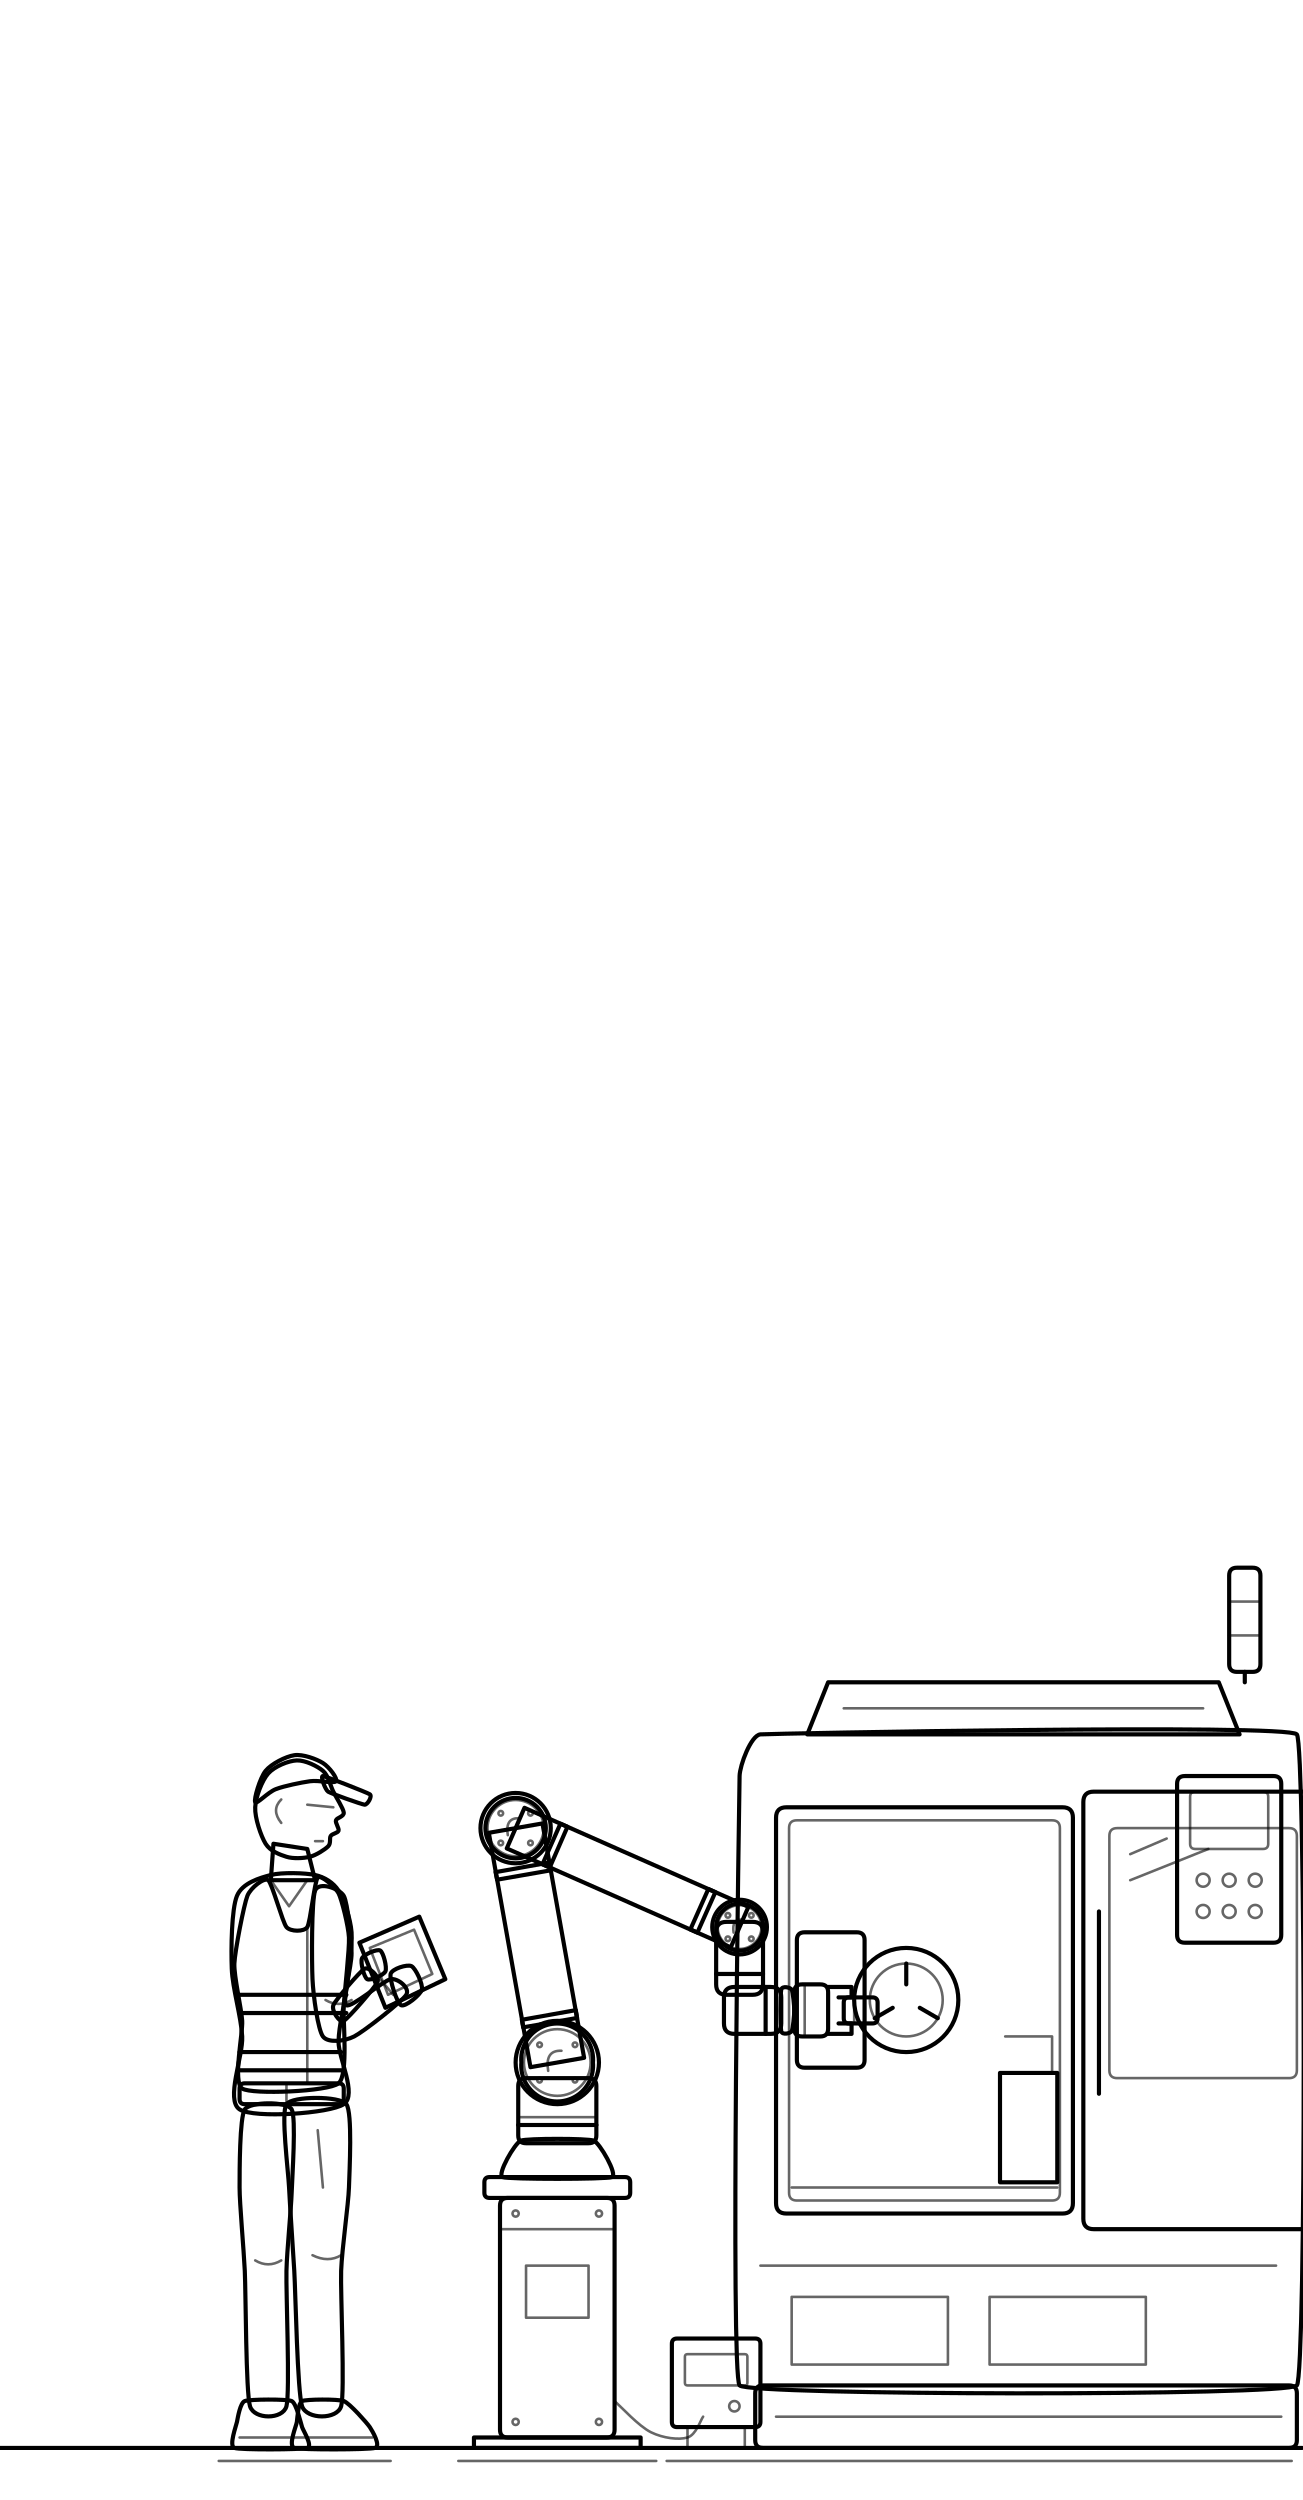
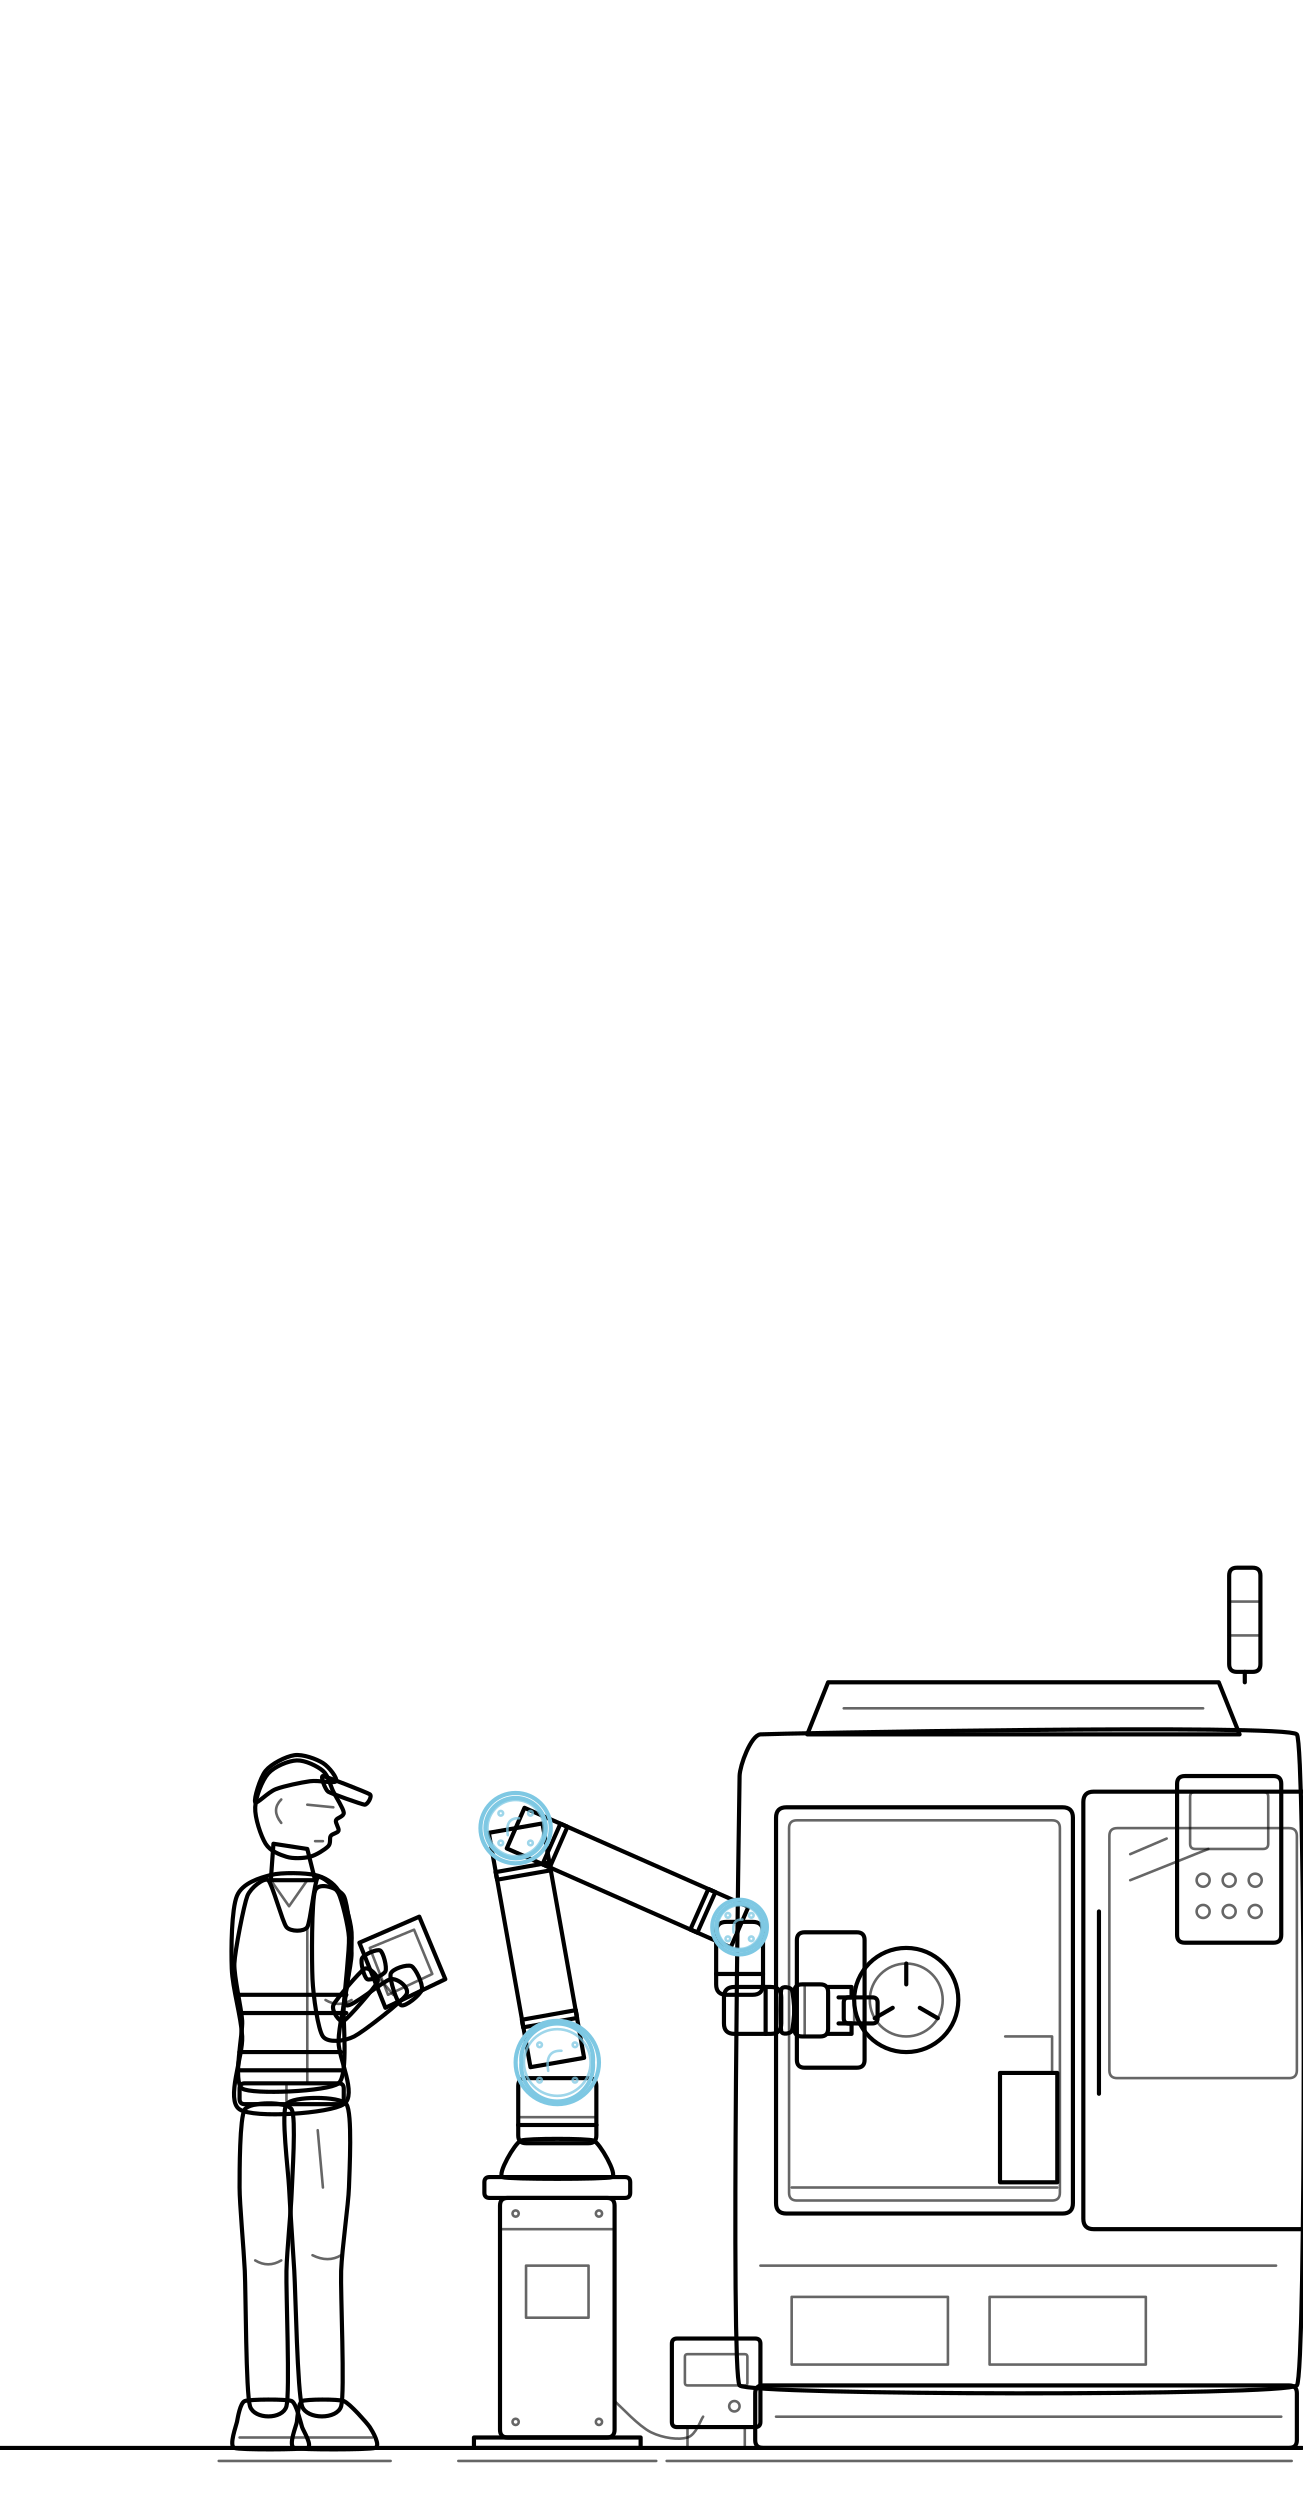
<svg xmlns="http://www.w3.org/2000/svg" viewBox="0 30 500 960" fill="none" stroke="currentColor" stroke-linecap="round" stroke-linejoin="round">
  <path stroke-width="1.6" d="M0 970H500" />
  <path stroke-width="1" opacity=".6" d="M84 975H150M176 975H252M256 975H296M288 975H496" />
  <path class="occ" stroke-width="1.6" d="M293 946H495Q498 946 498 949V967Q498 970 495 970H293Q290 970 290 967V949Q290 946 293 946Z" />
  <path stroke-width="1" opacity=".6" d="M298 958H492" />
  <path class="occ" stroke-width="1.6" d="M284.0 946.0C280.4 942.1 283.9 716.2 284.0 712.0C284.1 707.8 288.4 696.3 292.0 696.0C295.6 695.7 494.6 691.8 498.0 696.0C501.4 700.2 501.6 941.8 498.0 946.0C494.4 950.2 287.6 949.9 284.0 946.0Z" />
  <path class="occ" stroke-width="1.6" d="M310.0 696.0L318.0 676.0L468.0 676.0L476.0 696.0Z" />
  <path stroke-width="1" opacity=".6" d="M324 686H462" />
  <path class="occ" stroke-width="1.6" d="M302 724H408Q412 724 412 728V876Q412 880 408 880H302Q298 880 298 876V728Q298 724 302 724Z" />
  <path stroke-width="1" opacity=".6" d="M306 729H404Q407 729 407 732V872Q407 875 404 875H306Q303 875 303 872V732Q303 729 306 729Z" />
  <path class="occ" stroke-width="1.6" d="M309 772H329Q332 772 332 775V821Q332 824 329 824H309Q306 824 306 821V775Q306 772 309 772Z" />
  <path class="occ" stroke-width="1.6" d="M328.0 798.0a20.0 20.0 0 1 0 40.0 0a20.0 20.0 0 1 0 -40.0 0" />
  <path stroke-width="1" opacity=".6" d="M334.0 798.0a14.0 14.0 0 1 0 28.0 0a14.0 14.0 0 1 0 -28.0 0" />
  <path stroke-width="1.6" d="M348.0 792.0L348.0 784.0" />
  <path stroke-width="1.6" d="M342.8 801.0L335.9 805.0" />
  <path stroke-width="1.6" d="M353.2 801.0L360.1 805.0" />
  <path class="occ" stroke-width="1.6" d="M384.0 826.0L406.0 826.0L406.0 868.0L384.0 868.0Z" />
  <path stroke-width="1" opacity=".6" d="M386 812h18v14M304 870H406" />
  <path class="occ" stroke-width="1.6" d="M420 718H504Q508 718 508 722V882Q508 886 504 886H420Q416 886 416 882V722Q416 718 420 718Z" />
  <path stroke-width="1" opacity=".6" d="M429 732H495Q498 732 498 735V825Q498 828 495 828H429Q426 828 426 825V735Q426 732 429 732ZM434 742l14 -6M434 752l30 -12" />
  <path stroke-width="1.6" d="M422 764V834" />
  <path class="occ" stroke-width="1.6" d="M455 712H489Q492 712 492 715V773Q492 776 489 776H455Q452 776 452 773V715Q452 712 455 712Z" />
  <path stroke-width="1" opacity=".6" d="M459 718H485Q487 718 487 720V738Q487 740 485 740H459Q457 740 457 738V720Q457 718 459 718Z" />
  <path stroke-width="1" opacity=".6" d="M459.5 752.0a2.5 2.5 0 1 0 5.0 0a2.5 2.5 0 1 0 -5.0 0" />
  <path stroke-width="1" opacity=".6" d="M459.5 764.0a2.5 2.5 0 1 0 5.0 0a2.5 2.5 0 1 0 -5.0 0" />
  <path stroke-width="1" opacity=".6" d="M469.5 752.0a2.5 2.5 0 1 0 5.0 0a2.5 2.5 0 1 0 -5.0 0" />
  <path stroke-width="1" opacity=".6" d="M469.5 764.0a2.5 2.5 0 1 0 5.0 0a2.5 2.5 0 1 0 -5.0 0" />
  <path stroke-width="1" opacity=".6" d="M479.5 752.0a2.5 2.5 0 1 0 5.0 0a2.5 2.5 0 1 0 -5.0 0" />
  <path stroke-width="1" opacity=".6" d="M479.5 764.0a2.5 2.5 0 1 0 5.0 0a2.5 2.5 0 1 0 -5.0 0" />
  <path stroke-width="1" opacity=".6" d="M292 900H490M304 912h60v26h-60zM380 912h60v26h-60z" />
  <path class="occ" stroke-width="1.6" d="M475 632H481Q484 632 484 635V669Q484 672 481 672H475Q472 672 472 669V635Q472 632 475 632Z" />
  <path stroke-width="1" opacity=".6" d="M472 645h12M472 658h12" />
  <path stroke-width="1.6" d="M478 672V676" />
  <path class="occ" stroke-width="1.6" d="M182.0 966.0L246.0 966.0L246.0 970.0L182.0 970.0Z" />
  <path class="occ" stroke-width="1.6" d="M195 874H233Q236 874 236 877V963Q236 966 233 966H195Q192 966 192 963V877Q192 874 195 874Z" />
  <path stroke-width="1" opacity=".6" d="M192 886H236M202 900h24v20h-24z" />
  <path stroke-width="1" opacity=".6" d="M196.8 880.0a1.2 1.2 0 1 0 2.4 0a1.2 1.2 0 1 0 -2.4 0M196.8 960.0a1.2 1.2 0 1 0 2.4 0a1.2 1.2 0 1 0 -2.4 0M228.8 880.0a1.2 1.2 0 1 0 2.4 0a1.2 1.2 0 1 0 -2.4 0M228.8 960.0a1.2 1.2 0 1 0 2.4 0a1.2 1.2 0 1 0 -2.4 0" />
  <path class="occ" stroke-width="1.6" d="M188 866H240Q242 866 242 868V872Q242 874 240 874H188Q186 874 186 872V868Q186 866 188 866Z" />
  <path class="occ" stroke-width="1.6" d="M193.0 866.0C190.7 865.1 197.7 852.9 200.0 852.0C202.3 851.1 225.7 851.1 228.0 852.0C230.3 852.9 237.3 865.1 235.0 866.0C232.7 866.9 195.3 866.9 193.0 866.0Z" />
  <path class="occ" stroke-width="1.6" d="M202 828H226Q229 828 229 831V850Q229 853 226 853H202Q199 853 199 850V831Q199 828 202 828Z" />
  <path stroke-width="1.6" d="M199 846H229" />
  <path stroke-width="1" opacity=".6" d="M199 843H229" />
  <path class="occ" stroke-width="1.6" d="M224.3 820.2L208.3 730.2L187.7 733.8L203.7 823.8Z" />
  <path stroke-width="1.6" d="M221.6 804.9L221.1 801.9L200.4 805.6L200.9 808.5ZM211.5 748.2L211.0 745.2L190.3 748.9L190.9 751.8Z" />
  <path class="occ" stroke-width="1.6" d="M194.6 739.8L280.6 777.8L287.4 762.2L201.4 724.2Z" />
  <path stroke-width="1.6" d="M208.3 745.9L211.1 747.1L217.9 731.5L215.2 730.3ZM265.1 770.9L267.8 772.1L274.7 756.6L272.0 755.4Z" />
-   <path class="occ" stroke-width="1.6" d="M198.0 822.0a16.0 16.0 0 1 0 32.0 0a16.0 16.0 0 1 0 -32.0 0" />
-   <path stroke-width="1.6" d="M200.2 822.0a13.8 13.8 0 1 0 27.5 0a13.8 13.8 0 1 0 -27.5 0" />
-   <path stroke-width="1" opacity=".6" d="M201.2 822.0a12.8 12.8 0 1 0 25.6 0a12.8 12.8 0 1 0 -25.6 0" />
-   <path stroke-width="1" opacity=".6" d="M219.9 828.8a0.9 0.9 0 1 0 1.8 0a0.9 0.9 0 1 0 -1.8 0" />
-   <path stroke-width="1" opacity=".6" d="M206.3 828.8a0.9 0.9 0 1 0 1.8 0a0.9 0.9 0 1 0 -1.8 0" />
-   <path stroke-width="1" opacity=".6" d="M206.3 815.2a0.9 0.9 0 1 0 1.8 0a0.9 0.9 0 1 0 -1.8 0" />
-   <path stroke-width="1" opacity=".6" d="M219.9 815.2a0.9 0.9 0 1 0 1.8 0a0.9 0.9 0 1 0 -1.8 0" />
-   <path stroke-width="1" opacity=".6" d="M210.5 825.2Q209.2 817.2 215.6 817.5" />
-   <path class="occ" stroke-width="1.6" d="M184.5 732.0a13.5 13.5 0 1 0 27.0 0a13.5 13.5 0 1 0 -27.0 0" />
-   <path stroke-width="1.6" d="M186.4 732.0a11.6 11.6 0 1 0 23.2 0a11.6 11.6 0 1 0 -23.2 0" />
-   <path stroke-width="1" opacity=".6" d="M187.2 732.0a10.8 10.8 0 1 0 21.6 0a10.8 10.8 0 1 0 -21.6 0" />
-   <path stroke-width="1" opacity=".6" d="M202.8 737.7a0.9 0.9 0 1 0 1.8 0a0.9 0.9 0 1 0 -1.8 0" />
-   <path stroke-width="1" opacity=".6" d="M191.4 737.7a0.9 0.9 0 1 0 1.8 0a0.9 0.9 0 1 0 -1.8 0" />
-   <path stroke-width="1" opacity=".6" d="M191.4 726.3a0.9 0.9 0 1 0 1.8 0a0.9 0.9 0 1 0 -1.8 0" />
-   <path stroke-width="1" opacity=".6" d="M202.8 726.3a0.9 0.9 0 1 0 1.8 0a0.9 0.9 0 1 0 -1.8 0" />
-   <path stroke-width="1" opacity=".6" d="M195.0 734.7Q193.9 728.0 199.3 728.2" />
+   <path class="occ" stroke="#7EC8E3" stroke-width="1.6" d="M198.0 822.0a16.0 16.0 0 1 0 32.0 0a16.0 16.0 0 1 0 -32.0 0" />
+   <path stroke="#7EC8E3" stroke-width="1.6" d="M200.2 822.0a13.8 13.8 0 1 0 27.5 0a13.8 13.8 0 1 0 -27.5 0" />
+   <path stroke="#7EC8E3" stroke-width="1" opacity=".75" d="M201.2 822.0a12.8 12.8 0 1 0 25.6 0a12.8 12.8 0 1 0 -25.6 0" />
+   <path stroke="#7EC8E3" stroke-width="1" opacity=".75" d="M219.9 828.8a0.9 0.9 0 1 0 1.8 0a0.9 0.9 0 1 0 -1.8 0" />
+   <path stroke="#7EC8E3" stroke-width="1" opacity=".75" d="M206.3 828.8a0.9 0.9 0 1 0 1.8 0a0.9 0.9 0 1 0 -1.8 0" />
+   <path stroke="#7EC8E3" stroke-width="1" opacity=".75" d="M206.3 815.2a0.9 0.9 0 1 0 1.8 0a0.9 0.9 0 1 0 -1.8 0" />
+   <path stroke="#7EC8E3" stroke-width="1" opacity=".75" d="M219.9 815.2a0.9 0.9 0 1 0 1.8 0a0.9 0.9 0 1 0 -1.8 0" />
+   <path stroke="#7EC8E3" stroke-width="1" opacity=".75" d="M210.5 825.2Q209.2 817.2 215.6 817.5" />
+   <path class="occ" stroke="#7EC8E3" stroke-width="1.6" d="M184.5 732.0a13.5 13.5 0 1 0 27.0 0a13.5 13.5 0 1 0 -27.0 0" />
+   <path stroke="#7EC8E3" stroke-width="1.6" d="M186.4 732.0a11.6 11.6 0 1 0 23.2 0a11.6 11.6 0 1 0 -23.2 0" />
+   <path stroke="#7EC8E3" stroke-width="1" opacity=".75" d="M187.2 732.0a10.8 10.8 0 1 0 21.6 0a10.8 10.8 0 1 0 -21.6 0" />
+   <path stroke="#7EC8E3" stroke-width="1" opacity=".75" d="M202.8 737.7a0.9 0.9 0 1 0 1.8 0a0.9 0.9 0 1 0 -1.8 0" />
+   <path stroke="#7EC8E3" stroke-width="1" opacity=".75" d="M191.4 737.7a0.9 0.9 0 1 0 1.8 0a0.9 0.9 0 1 0 -1.8 0" />
+   <path stroke="#7EC8E3" stroke-width="1" opacity=".75" d="M191.4 726.3a0.9 0.9 0 1 0 1.8 0a0.9 0.9 0 1 0 -1.8 0" />
+   <path stroke="#7EC8E3" stroke-width="1" opacity=".75" d="M202.8 726.3a0.9 0.9 0 1 0 1.8 0a0.9 0.9 0 1 0 -1.8 0" />
+   <path stroke="#7EC8E3" stroke-width="1" opacity=".75" d="M195.0 734.7Q193.9 728.0 199.3 728.2" />
  <path class="occ" stroke-width="1.6" d="M279 768H289Q293 768 293 772V792Q293 796 289 796H279Q275 796 275 792V772Q275 768 279 768Z" />
  <path stroke-width="1.6" d="M275 788h18" />
-   <path class="occ" stroke-width="1.6" d="M273.5 770.0a10.5 10.5 0 1 0 21.0 0a10.5 10.5 0 1 0 -21.0 0" />
-   <path stroke-width="1.6" d="M275.0 770.0a9.0 9.0 0 1 0 18.1 0a9.0 9.0 0 1 0 -18.1 0" />
-   <path stroke-width="1" opacity=".6" d="M275.6 770.0a8.4 8.4 0 1 0 16.8 0a8.4 8.4 0 1 0 -16.8 0" />
-   <path stroke-width="1" opacity=".6" d="M287.6 774.5a0.9 0.9 0 1 0 1.8 0a0.9 0.9 0 1 0 -1.8 0" />
-   <path stroke-width="1" opacity=".6" d="M278.6 774.5a0.9 0.9 0 1 0 1.8 0a0.9 0.9 0 1 0 -1.8 0" />
-   <path stroke-width="1" opacity=".6" d="M278.6 765.5a0.9 0.9 0 1 0 1.8 0a0.9 0.9 0 1 0 -1.8 0" />
-   <path stroke-width="1" opacity=".6" d="M287.6 765.5a0.9 0.9 0 1 0 1.8 0a0.9 0.9 0 1 0 -1.8 0" />
-   <path stroke-width="1" opacity=".6" d="M281.7 772.1Q280.9 766.9 285.1 767.1" />
+   <path class="occ" stroke="#7EC8E3" stroke-width="1.6" d="M273.5 770.0a10.5 10.5 0 1 0 21.0 0a10.5 10.5 0 1 0 -21.0 0" />
+   <path stroke="#7EC8E3" stroke-width="1.6" d="M275.0 770.0a9.0 9.0 0 1 0 18.1 0a9.0 9.0 0 1 0 -18.1 0" />
+   <path stroke="#7EC8E3" stroke-width="1" opacity=".75" d="M275.6 770.0a8.4 8.4 0 1 0 16.8 0a8.4 8.4 0 1 0 -16.8 0" />
+   <path stroke="#7EC8E3" stroke-width="1" opacity=".75" d="M287.6 774.5a0.9 0.9 0 1 0 1.8 0a0.9 0.9 0 1 0 -1.8 0" />
+   <path stroke="#7EC8E3" stroke-width="1" opacity=".75" d="M278.6 774.5a0.9 0.9 0 1 0 1.8 0a0.9 0.9 0 1 0 -1.8 0" />
+   <path stroke="#7EC8E3" stroke-width="1" opacity=".75" d="M278.6 765.5a0.9 0.9 0 1 0 1.8 0a0.9 0.9 0 1 0 -1.8 0" />
+   <path stroke="#7EC8E3" stroke-width="1" opacity=".75" d="M287.6 765.5a0.9 0.9 0 1 0 1.8 0a0.9 0.9 0 1 0 -1.8 0" />
+   <path stroke="#7EC8E3" stroke-width="1" opacity=".75" d="M281.7 772.1Q280.9 766.9 285.1 767.1" />
  <path class="occ" stroke-width="1.6" d="M282 793H296Q300 793 300 797V807Q300 811 296 811H282Q278 811 278 807V797Q278 793 282 793Z" />
  <path stroke-width="1.6" d="M294 793v18" />
  <path class="occ" stroke-width="1.6" d="M300.0 794.0C300.4 792.4 303.5 793.2 304.0 794.0C304.5 794.8 305.0 800.4 305.0 802.0C305.0 803.6 304.5 809.2 304.0 810.0C303.5 810.8 300.4 811.6 300.0 810.0C299.6 808.4 299.6 795.6 300.0 794.0Z" />
  <path class="occ" stroke-width="1.6" d="M308 792H315Q318 792 318 795V809Q318 812 315 812H308Q305 812 305 809V795Q305 792 308 792Z" />
  <path stroke-width="1" opacity=".6" d="M309 792v20" />
  <path stroke-width="1.6" d="M318 793h9v4h-5M318 811h9v-4h-5" />
  <path class="occ" stroke-width="1.6" d="M326 797H335Q337 797 337 799V805Q337 807 335 807H326Q324 807 324 805V799Q324 797 326 797Z" />
  <path stroke-width="1" opacity=".6" d="M328 797v10M332 797v10" />
  <path stroke-width="1" opacity=".6" d="M236.0 952.0C238.3 954.0 245.3 961.7 250.0 964.0C254.7 966.3 260.7 967.0 264.0 966.0C267.3 965.0 269.0 959.3 270.0 958.0" />
  <path class="occ" stroke-width="1.6" d="M260 928H290Q292 928 292 930V960Q292 962 290 962H260Q258 962 258 960V930Q258 928 260 928Z" />
  <path stroke-width="1" opacity=".6" d="M264 934H286Q287 934 287 935V945Q287 946 286 946H264Q263 946 263 945V935Q263 934 264 934ZM264 962v8M286 962v8M280.0 954.0a2.0 2.0 0 1 0 4.0 0a2.0 2.0 0 1 0 -4.0 0" />
  <path class="occ" stroke-width="1.6" d="M94.0 840.0C96.0 837.0 110.2 836.8 112.0 840.0C113.8 843.2 112.2 865.8 112.0 872.0C111.8 878.2 110.2 893.8 110.0 902.0C109.8 910.2 111.4 948.8 110.0 954.0C108.6 959.2 97.6 959.2 96.0 954.0C94.4 948.8 94.4 910.4 94.0 902.0C93.6 893.6 92.0 876.2 92.0 870.0C92.0 863.8 92.0 843.0 94.0 840.0Z" />
  <path class="occ" stroke-width="1.6" d="M110.0 838.0C112.2 834.8 130.6 834.8 133.0 838.0C135.4 841.2 134.2 863.6 134.0 870.0C133.8 876.4 131.3 893.6 131.0 902.0C130.7 910.4 132.5 948.8 131.0 954.0C129.5 959.2 117.8 959.2 116.0 954.0C114.2 948.8 113.5 910.4 113.0 902.0C112.5 893.6 111.3 876.4 111.0 870.0C110.7 863.6 107.8 841.2 110.0 838.0Z" />
  <path stroke-width="1" opacity=".6" d="M120 896q6 3 11 0M98 898q5 3 10 0M122 848l2 22" />
  <path class="occ" stroke-width="1.6" d="M94.0 952.0C95.8 951.3 110.2 951.2 112.0 952.0C113.8 952.8 115.5 960.5 116.0 962.0C116.5 963.5 120.2 969.3 118.0 970.0C115.8 970.7 92.2 970.8 90.0 970.0C87.8 969.2 90.7 961.5 91.0 960.0C91.3 958.5 92.2 952.7 94.0 952.0Z" />
  <path class="occ" stroke-width="1.6" d="M116.0 952.0C117.5 951.3 129.8 951.2 132.0 952.0C134.2 952.8 141.0 960.5 142.0 962.0C143.0 963.5 146.4 969.3 144.0 970.0C141.6 970.7 115.5 970.8 113.0 970.0C110.5 969.2 113.8 961.5 114.0 960.0C114.2 958.5 114.5 952.7 116.0 952.0Z" />
  <path stroke-width="1" opacity=".6" d="M92 966h24M115 966h28" />
  <path class="occ" stroke-width="1.6" d="M91.0 758.0C93.1 753.0 99.8 751.1 104.0 750.0C108.2 748.9 117.4 749.2 121.0 750.0C124.6 750.8 128.0 752.9 130.0 756.0C132.0 759.1 134.6 766.7 135.0 772.0C135.4 777.3 133.7 788.1 133.0 794.0C132.3 799.9 130.1 807.8 130.0 814.0C129.9 820.2 137.3 834.4 132.0 838.0C126.7 841.6 97.5 843.6 92.0 840.0C86.5 836.4 93.4 819.6 93.0 812.0C92.6 804.4 89.3 793.6 89.0 786.0C88.7 778.4 88.9 763.0 91.0 758.0Z" />
  <path class="occ" stroke-width="1.6" d="M95.0 758.0C96.3 754.8 101.5 750.8 103.0 752.0C104.5 753.2 108.5 768.2 110.0 770.0C111.5 771.8 116.8 771.9 118.0 770.0C119.2 768.1 120.8 752.3 122.0 751.0C123.2 749.7 128.8 754.7 130.0 757.0C131.2 759.3 133.8 769.7 134.0 774.0C134.2 778.3 132.4 794.4 132.0 800.0C131.6 805.6 133.9 826.8 130.0 830.0C126.1 833.2 96.7 834.4 93.0 832.0C89.3 829.6 93.3 810.8 93.0 806.0C92.7 801.2 89.8 788.8 90.0 784.0C90.2 779.2 93.7 761.2 95.0 758.0Z" />
  <path stroke-width="1.6" d="M92 796H133M92 803H133M92 818H131M92 825H131" />
  <path stroke-width="1" opacity=".6" d="M118 770V830M104 752l7 10l7 -10" />
  <path class="occ" stroke-width="1.6" d="M94 830H130Q132 830 132 832V836Q132 838 130 838H94Q92 838 92 836V832Q92 830 94 830Z" />
  <path stroke-width="1" opacity=".6" d="M110 830v8" />
  <path class="occ" stroke-width="1.6" d="M128.0 800.0C128.8 798.0 138.3 786.9 140.0 786.0C141.7 785.1 145.8 789.0 145.0 791.0C144.2 793.0 133.7 805.1 132.0 806.0C130.3 806.9 127.2 802.0 128.0 800.0Z" />
  <path class="occ" stroke-width="1.6" d="M138.0 776.0L161.0 766.0L171.0 790.0L148.0 801.0Z" />
  <path stroke-width="1" opacity=".6" d="M142.0 778.0L159.0 771.0L166.0 788.0L149.0 796.0Z" />
  <path class="occ" stroke-width="1.6" d="M139.0 782.0C139.7 780.5 144.8 778.3 146.0 779.0C147.2 779.7 148.7 785.5 148.0 787.0C147.3 788.5 142.2 790.7 141.0 790.0C139.8 789.3 138.3 783.5 139.0 782.0Z" />
  <path class="occ" stroke-width="1.6" d="M121.0 756.0C122.4 752.3 130.4 755.2 132.0 758.0C133.6 760.8 134.9 775.1 135.0 780.0C135.1 784.9 131.2 798.8 133.0 800.0C134.8 801.2 147.3 790.5 150.0 790.0C152.7 789.5 157.6 793.4 156.0 796.0C154.4 798.6 139.7 810.1 136.0 812.0C132.3 813.9 125.9 814.6 124.0 812.0C122.1 809.4 120.3 796.5 120.0 790.0C119.7 783.5 119.6 759.7 121.0 756.0Z" />
  <path stroke-width="1" opacity=".6" d="M146 790l5 6M125 798q5 3 10 0" />
  <path class="occ" stroke-width="1.6" d="M150.0 788.0C150.5 786.0 156.4 784.2 158.0 785.0C159.6 785.8 162.5 792.0 162.0 794.0C161.5 796.0 155.6 800.8 154.0 800.0C152.4 799.2 149.5 790.0 150.0 788.0Z" />
  <path class="occ" stroke-width="1.6" d="M105.0 738.0L118.0 740.0L121.0 752.0L104.0 752.0Z" />
  <path class="occ" stroke-width="1.6" d="M102.0 738.0C100.2 735.1 97.8 728.0 98.0 724.0C98.2 720.0 100.6 713.7 103.0 711.0C105.4 708.3 110.8 706.1 114.0 706.0C117.2 705.9 121.9 708.2 124.0 710.0C126.1 711.8 126.8 715.6 128.0 718.0C129.2 720.4 131.8 724.4 132.0 726.0C132.2 727.6 129.3 728.0 129.0 729.0C128.7 730.0 130.3 732.1 130.0 733.0C129.7 733.9 127.6 734.1 127.0 735.0C126.4 735.9 127.2 737.8 126.0 739.0C124.8 740.2 121.4 742.4 119.0 743.0C116.6 743.6 112.5 743.8 110.0 743.0C107.5 742.2 103.8 740.9 102.0 738.0Z" />
  <path stroke-width="1" opacity=".6" d="M118 723l10 1M108 721q-4 4 0 9M124 737h-3" />
  <path class="occ" stroke-width="1.6" d="M98.0 722.0C97.4 721.0 99.8 712.7 102.0 710.0C104.2 707.3 109.7 704.5 113.0 704.0C116.3 703.5 121.6 705.5 124.0 707.0C126.4 708.5 129.8 713.0 129.0 714.0C128.2 715.0 122.5 713.5 119.0 714.0C115.5 714.5 109.2 715.8 106.0 717.0C102.8 718.2 98.6 723.0 98.0 722.0Z" />
  <path class="occ" stroke-width="1.6" d="M124.0 712.0C125.1 712.1 140.9 718.3 142.0 719.0C143.1 719.7 141.1 723.1 140.0 723.0C138.9 722.9 127.1 718.7 126.0 718.0C124.9 717.3 122.9 711.9 124.0 712.0Z" />
</svg>
